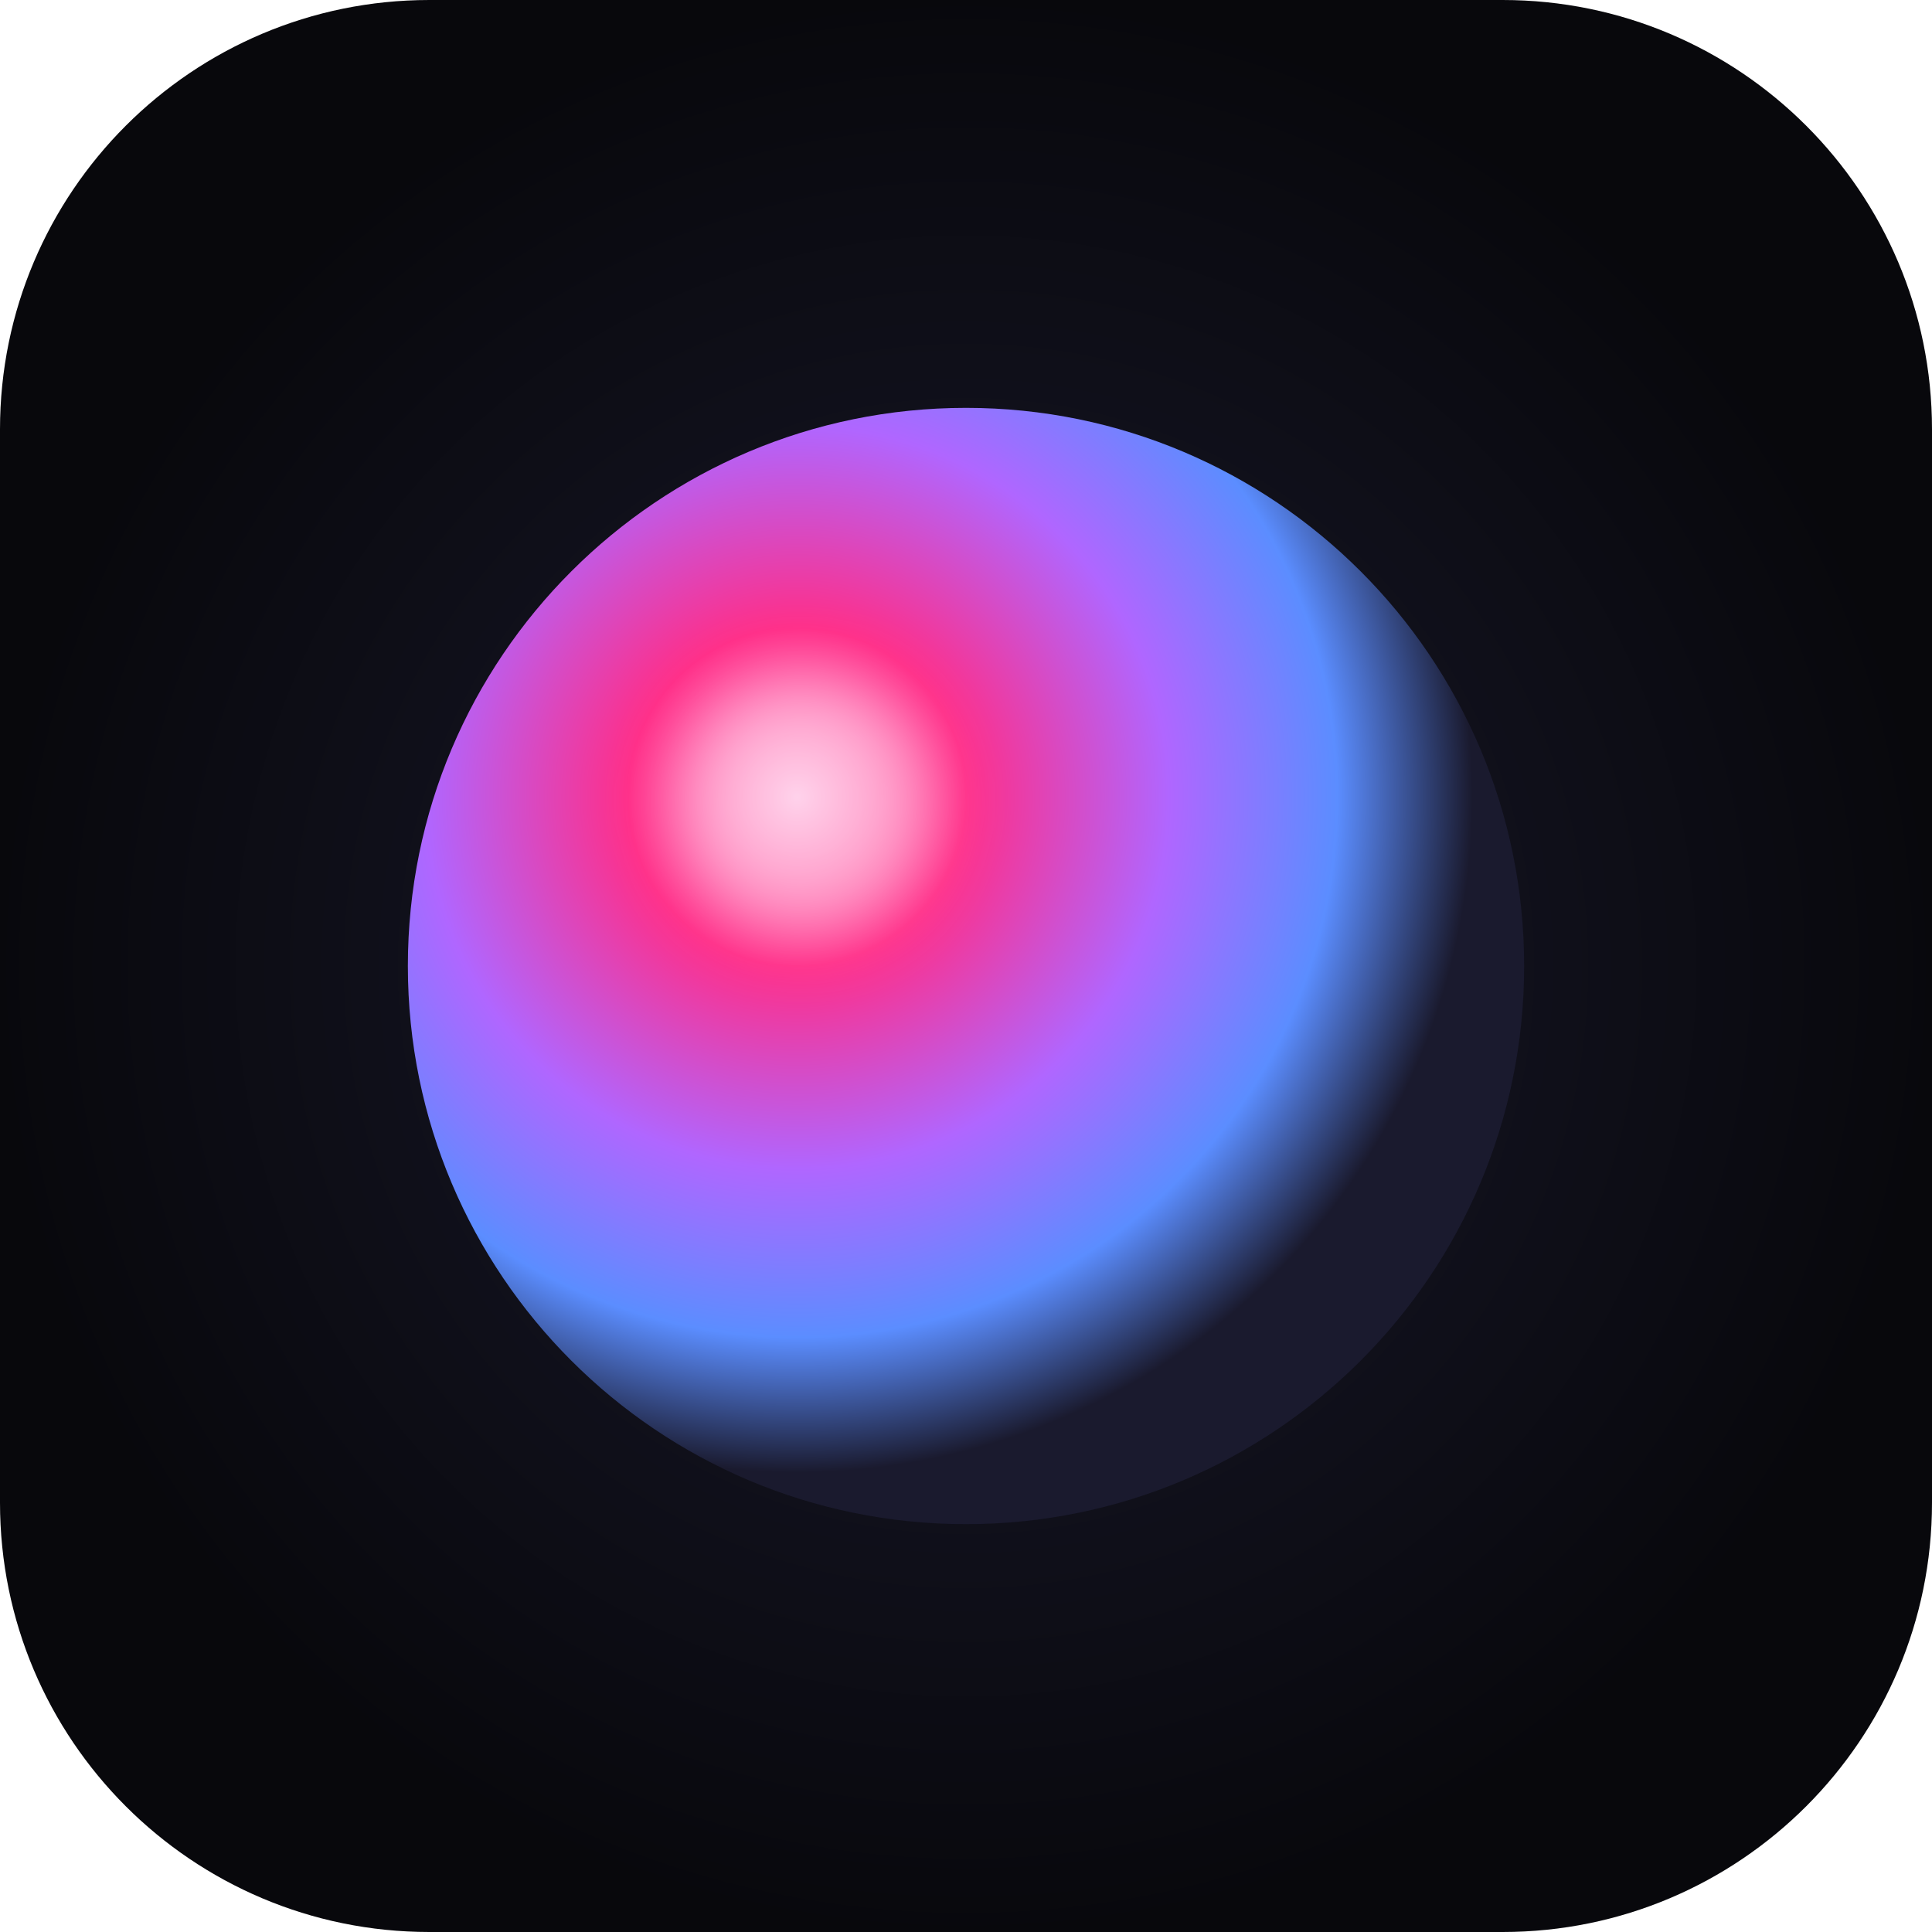
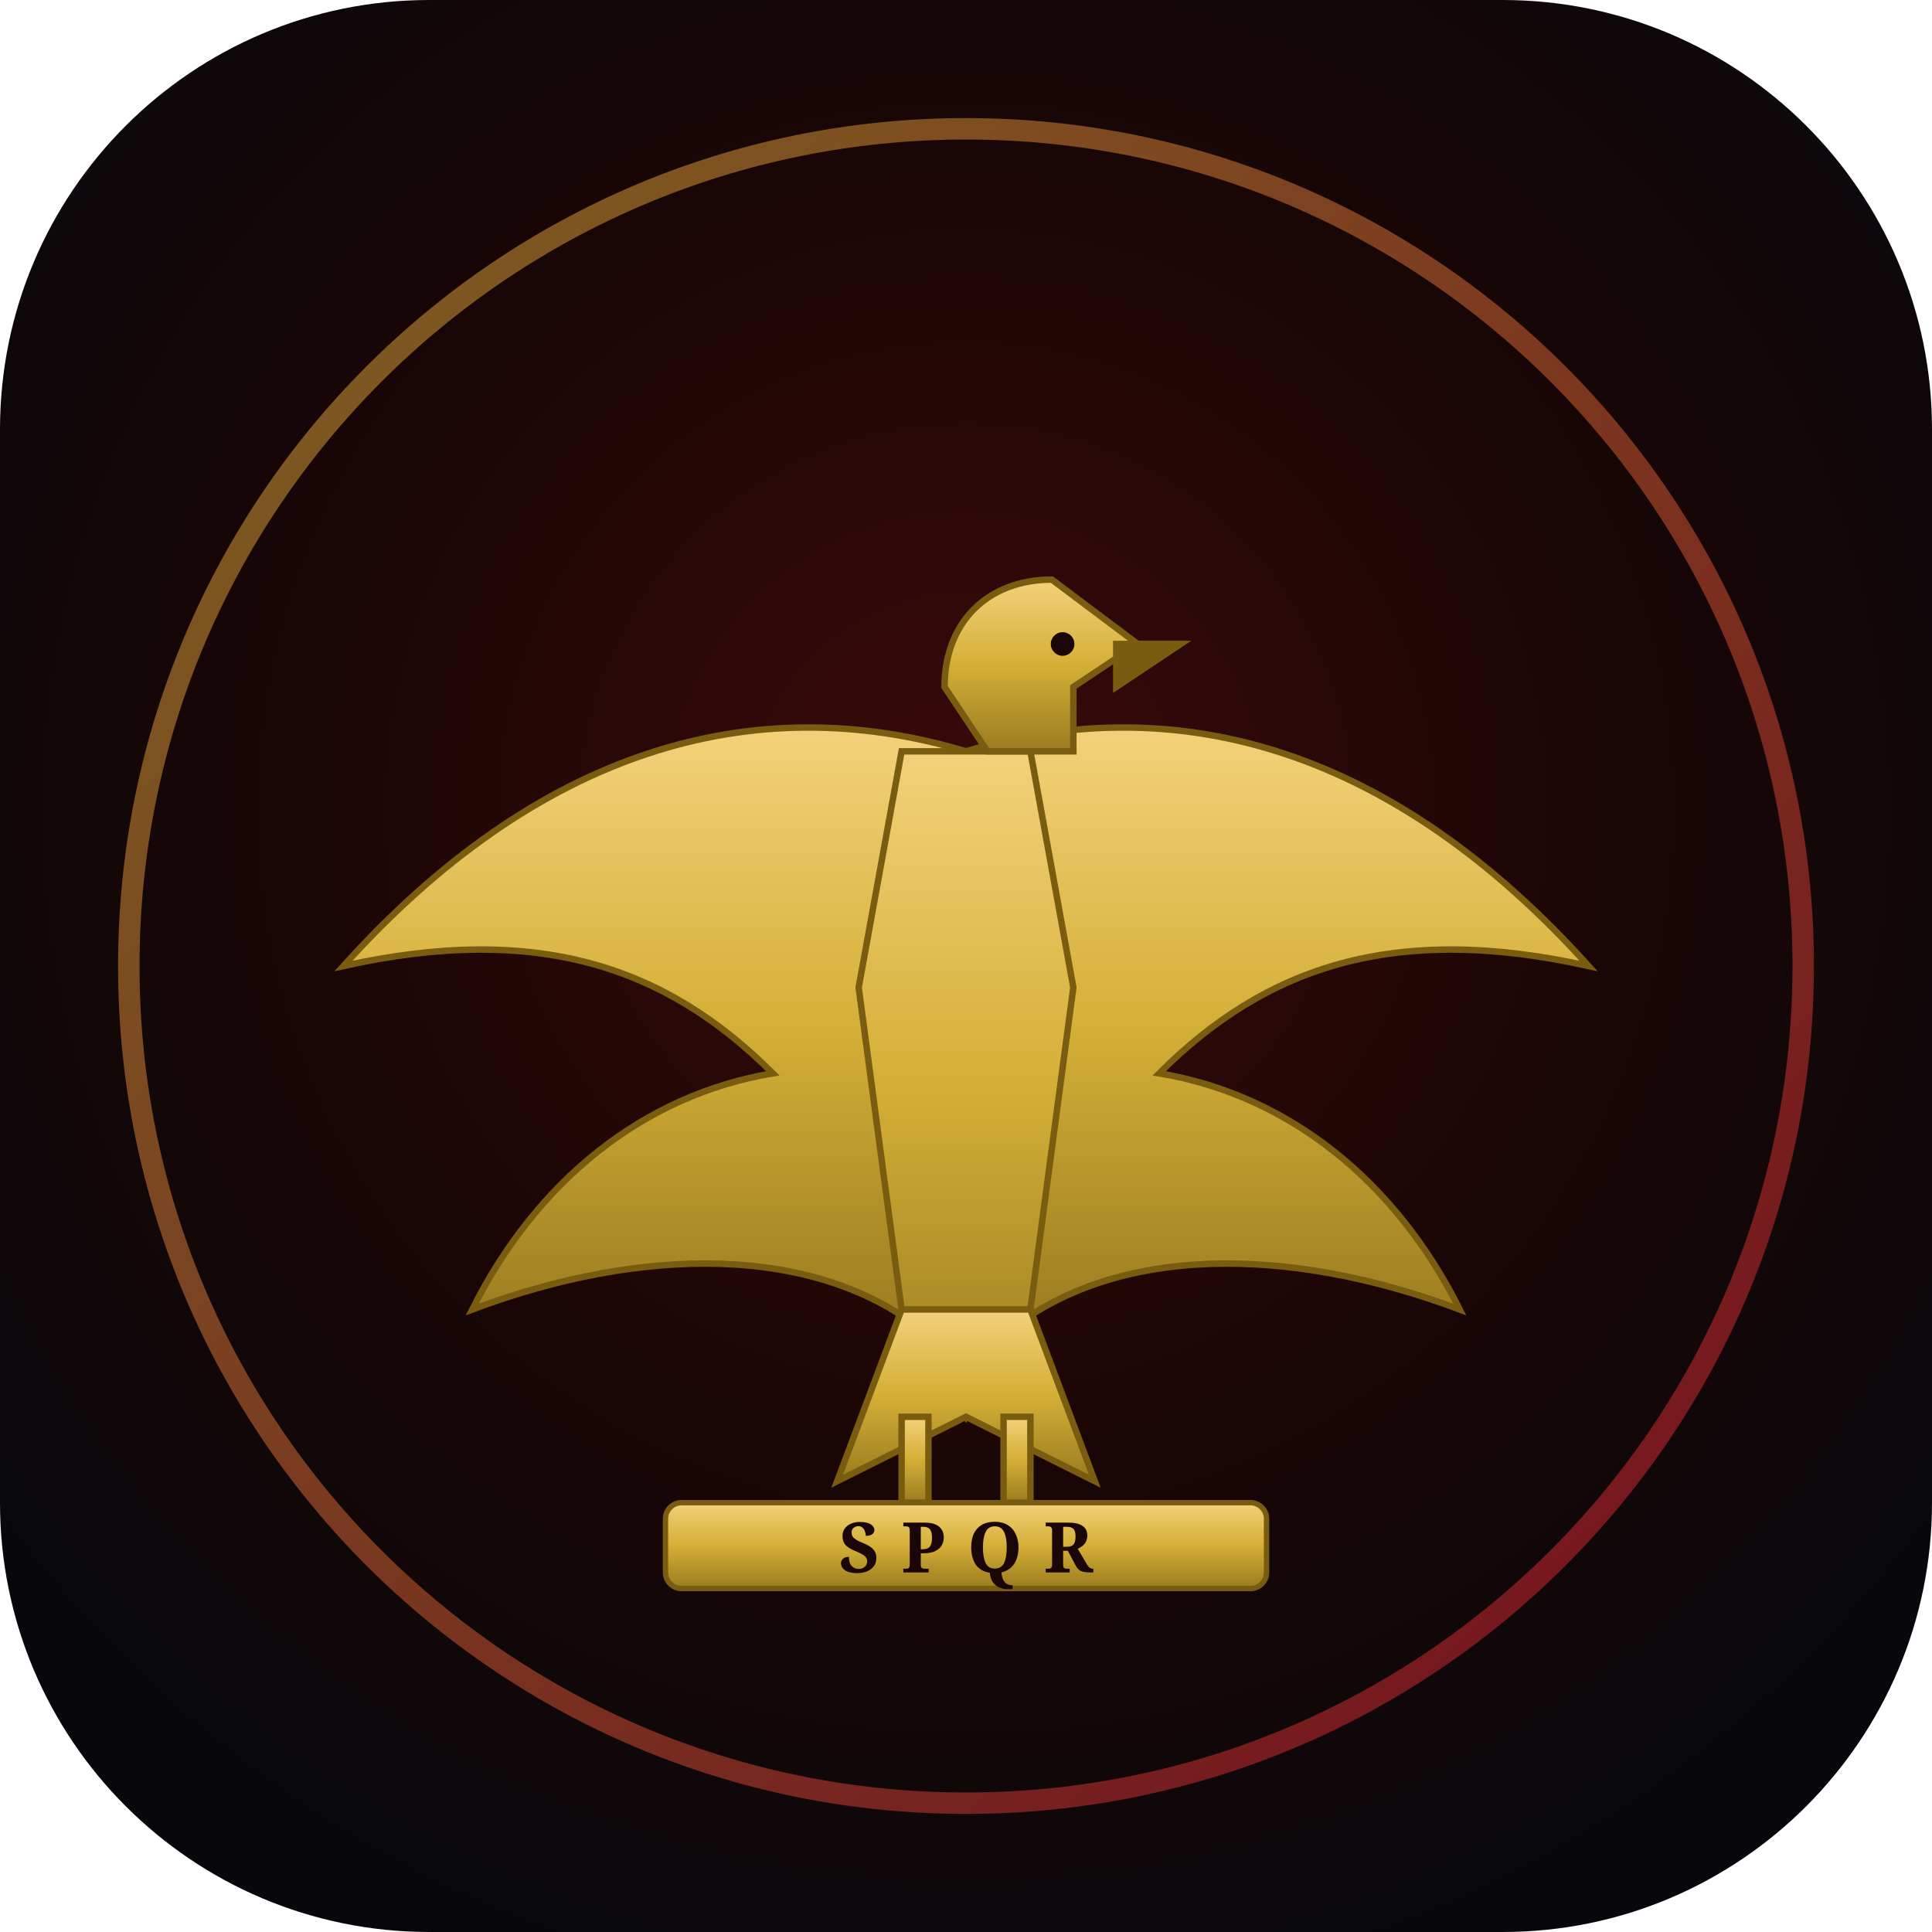
<svg xmlns="http://www.w3.org/2000/svg" viewBox="0 0 180 180">
  <defs>
-     <radialGradient id="bg" cx="50%" cy="50%" r="50%">
-       <stop offset="0%" stop-color="#1a1a2e" />
+     <radialGradient id="bg" cx="50%" cy="42%" r="62%">
+       <stop offset="0%" stop-color="#3a0a0a" />
+       <stop offset="55%" stop-color="#1a0606" />
      <stop offset="100%" stop-color="#08080c" />
    </radialGradient>
-     <radialGradient id="orb" cx="35%" cy="35%" r="60%">
-       <stop offset="0%" stop-color="#ffbae0" />
-       <stop offset="25%" stop-color="#ff2e88" />
-       <stop offset="55%" stop-color="#b066ff" />
-       <stop offset="80%" stop-color="#5b8dff" />
-       <stop offset="100%" stop-color="#1a1a2e" />
-     </radialGradient>
+     <linearGradient id="gold" x1="0" y1="0" x2="0" y2="1">
+       <stop offset="0%" stop-color="#F4D17A" />
+       <stop offset="50%" stop-color="#D4AF37" />
+       <stop offset="100%" stop-color="#9A7B1F" />
+     </linearGradient>
+     <linearGradient id="rim" x1="0" y1="0" x2="1" y2="1">
+       <stop offset="0%" stop-color="#D4AF37" />
+       <stop offset="100%" stop-color="#C8102E" />
+     </linearGradient>
  </defs>
  <rect width="180" height="180" rx="40" fill="url(#bg)" />
-   <circle cx="90" cy="90" r="52" fill="url(#orb)" />
-   <circle cx="75" cy="75" r="12" fill="rgba(255,255,255,0.35)" filter="blur(3px)" />
+   <circle cx="90" cy="90" r="78" fill="none" stroke="url(#rim)" stroke-width="2" opacity="0.55" />
+   <g fill="url(#gold)" stroke="#7a5c10" stroke-width="0.6">
+     <path d="M90 70 C 70 64, 50 70, 32 90 C 50 86, 62 90, 72 100 C 60 102, 50 110, 44 122 C 60 116, 76 116, 86 124 L 90 116 Z" />
+     <path d="M90 70 C 110 64, 130 70, 148 90 C 130 86, 118 90, 108 100 C 120 102, 130 110, 136 122 C 120 116, 104 116, 94 124 L 90 116 Z" />
+     <path d="M84 70 L 96 70 L 100 92 L 96 122 L 90 132 L 84 122 L 80 92 Z" />
+     <path d="M88 64 C 88 58, 92 54, 98 54 L 106 60 L 100 64 L 100 70 L 92 70 Z" />
+     <path d="M104 60 L 110 60 L 104 64 Z" fill="#7a5c10" />
+     <path d="M84 122 L 78 138 L 90 132 L 102 138 L 96 122 Z" />
+     <rect x="84" y="132" width="2.5" height="8" />
+     <rect x="93.5" y="132" width="2.5" height="8" />
+   </g>
+   <rect x="62" y="140" width="56" height="8" rx="1.5" fill="url(#gold)" stroke="#7a5c10" stroke-width="0.5" />
+   <text x="90" y="146.5" text-anchor="middle" font-family="Georgia, serif" font-weight="700" font-size="6.5" fill="#1a0606" letter-spacing="2">SPQR</text>
+   <circle cx="99" cy="60" r="1.1" fill="#1a0606" />
</svg>
